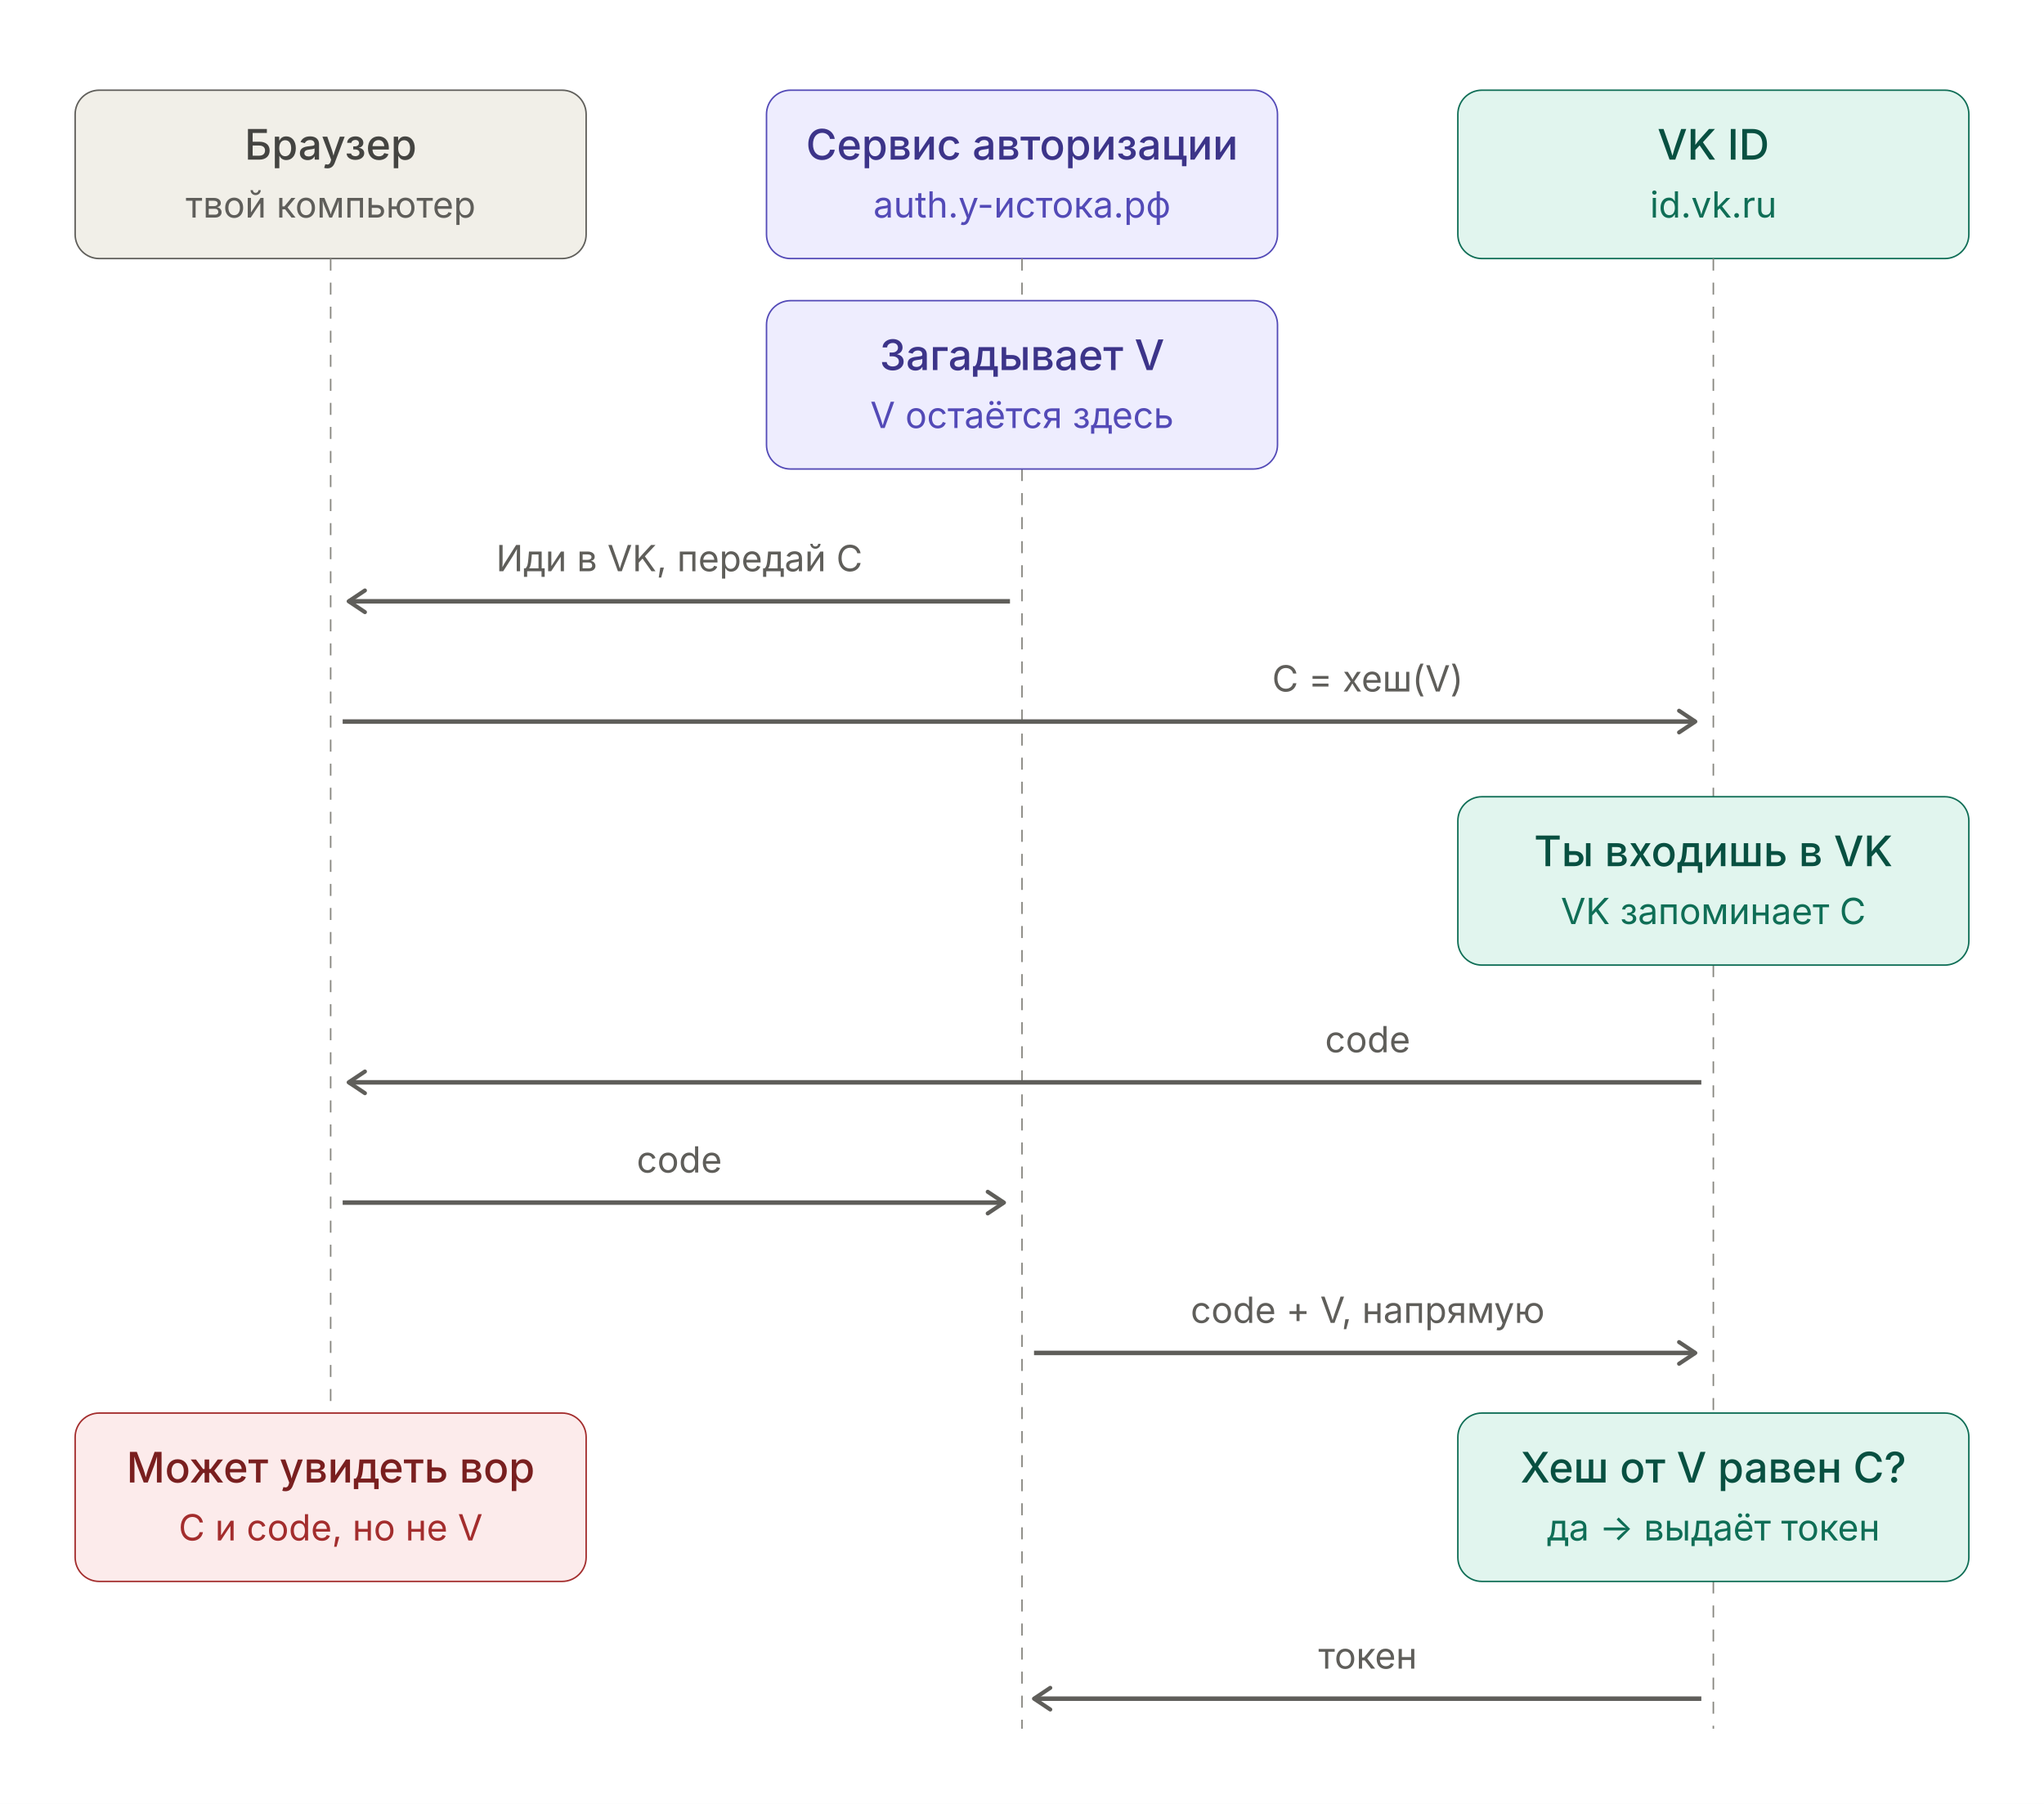
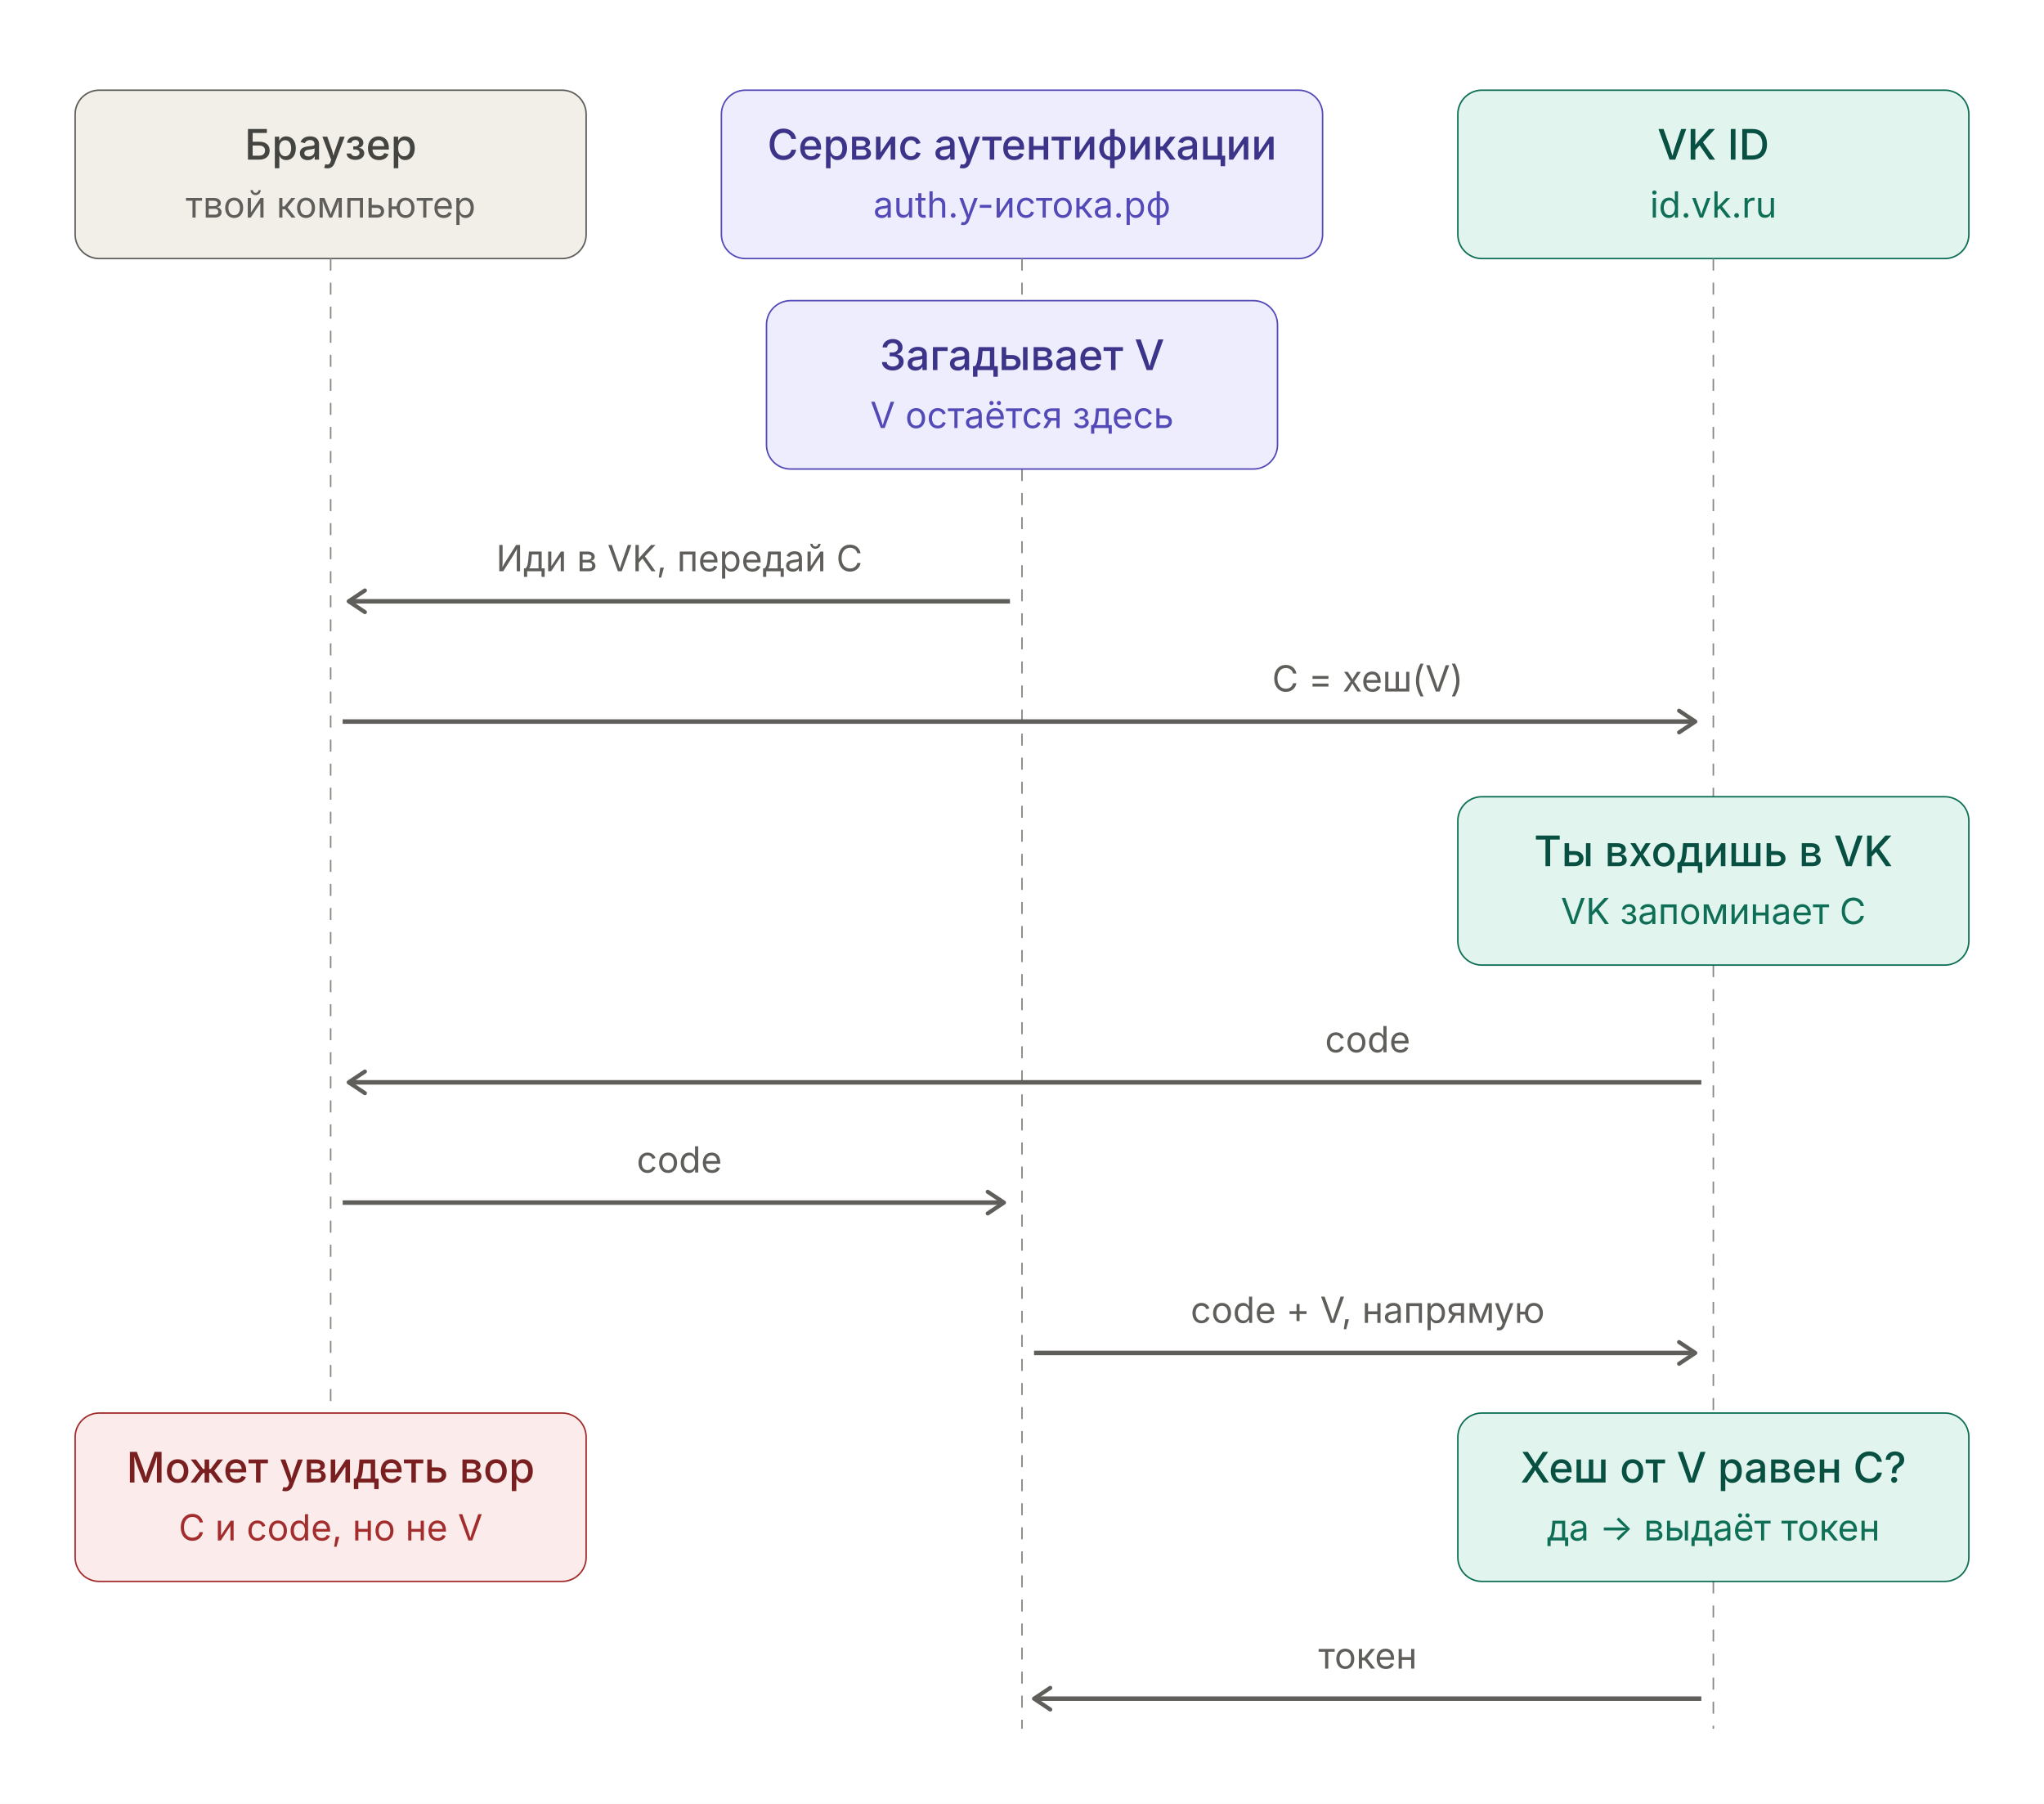
<svg xmlns="http://www.w3.org/2000/svg" width="680" height="600" viewBox="0 0 680 600" role="img" font-family="system-ui, -apple-system, 'Segoe UI', sans-serif">
  <defs>
    <marker id="arrow" viewBox="0 0 10 10" refX="8" refY="5" markerWidth="6" markerHeight="6" orient="auto-start-reverse">
      <path d="M2 1L8 5L2 9" fill="none" stroke="#5F5E5A" stroke-width="1.5" stroke-linecap="round" stroke-linejoin="round" />
    </marker>
  </defs>
  <rect width="680" height="600" fill="#FFFFFF" />
  <g text-anchor="middle" dominant-baseline="central">
    <rect x="25" y="30" width="170" height="56" rx="8" fill="#F1EFE8" stroke="#5F5E5A" stroke-width="0.5" />
    <text x="110" y="48" font-size="14" font-weight="500" fill="#444441">Браузер</text>
    <text x="110" y="68" font-size="12" fill="#5F5E5A">твой компьютер</text>
-     <rect x="255" y="30" width="170" height="56" rx="8" fill="#EEEDFE" stroke="#534AB7" stroke-width="0.5" />
-     <text x="340" y="48" font-size="14" font-weight="500" fill="#3C3489">Сервис авторизации</text>
+     <rect x="240" y="30" width="200" height="56" rx="8" fill="#EEEDFE" stroke="#534AB7" stroke-width="0.5" />
+     <text x="340" y="48" font-size="14" font-weight="500" fill="#3C3489">Сервис аутентификации</text>
    <text x="340" y="68" font-size="12" fill="#534AB7">auth.у-истока.рф</text>
    <rect x="485" y="30" width="170" height="56" rx="8" fill="#E1F5EE" stroke="#0F6E56" stroke-width="0.5" />
    <text x="570" y="48" font-size="14" font-weight="500" fill="#085041">VK ID</text>
    <text x="570" y="68" font-size="12" fill="#0F6E56">id.vk.ru</text>
  </g>
  <g stroke="#888780" stroke-width="0.5" stroke-dasharray="4 4">
    <line x1="110" y1="86" x2="110" y2="470" />
    <line x1="340" y1="86" x2="340" y2="100" />
    <line x1="340" y1="156" x2="340" y2="575" />
    <line x1="570" y1="86" x2="570" y2="265" />
    <line x1="570" y1="321" x2="570" y2="470" />
    <line x1="570" y1="526" x2="570" y2="575" />
  </g>
  <g text-anchor="middle" dominant-baseline="central">
    <rect x="255" y="100" width="170" height="56" rx="8" fill="#EEEDFE" stroke="#534AB7" stroke-width="0.5" />
    <text x="340" y="118" font-size="14" font-weight="500" fill="#3C3489">Загадывает V</text>
    <text x="340" y="138" font-size="12" fill="#534AB7">V остаётся здесь</text>
    <rect x="485" y="265" width="170" height="56" rx="8" fill="#E1F5EE" stroke="#0F6E56" stroke-width="0.5" />
    <text x="570" y="283" font-size="14" font-weight="500" fill="#085041">Ты входишь в VK</text>
    <text x="570" y="303" font-size="12" fill="#0F6E56">VK запоминает C</text>
    <rect x="485" y="470" width="170" height="56" rx="8" fill="#E1F5EE" stroke="#0F6E56" stroke-width="0.5" />
    <text x="570" y="488" font-size="14" font-weight="500" fill="#085041">Хеш от V равен C?</text>
    <text x="570" y="508" font-size="12" fill="#0F6E56">да → выдаёт токен</text>
    <rect x="25" y="470" width="170" height="56" rx="8" fill="#FCEBEB" stroke="#A32D2D" stroke-width="0.5" />
    <text x="110" y="488" font-size="14" font-weight="500" fill="#791F1F">Может увидеть вор</text>
    <text x="110" y="508" font-size="12" fill="#A32D2D">C и code, но не V</text>
  </g>
  <g font-size="12" fill="#5F5E5A" text-anchor="middle">
    <text x="226" y="190">Иди в VK, передай C</text>
    <text x="455" y="230">C = хеш(V)</text>
    <text x="455" y="350">code</text>
    <text x="226" y="390">code</text>
    <text x="455" y="440">code + V, напрямую</text>
    <text x="455" y="555">токен</text>
  </g>
  <g stroke="#5F5E5A" stroke-width="1.5" fill="none" marker-end="url(#arrow)">
    <line x1="336" y1="200" x2="116" y2="200" />
    <line x1="114" y1="240" x2="564" y2="240" />
    <line x1="566" y1="360" x2="116" y2="360" />
    <line x1="114" y1="400" x2="334" y2="400" />
    <line x1="344" y1="450" x2="564" y2="450" />
    <line x1="566" y1="565" x2="344" y2="565" />
  </g>
</svg>
